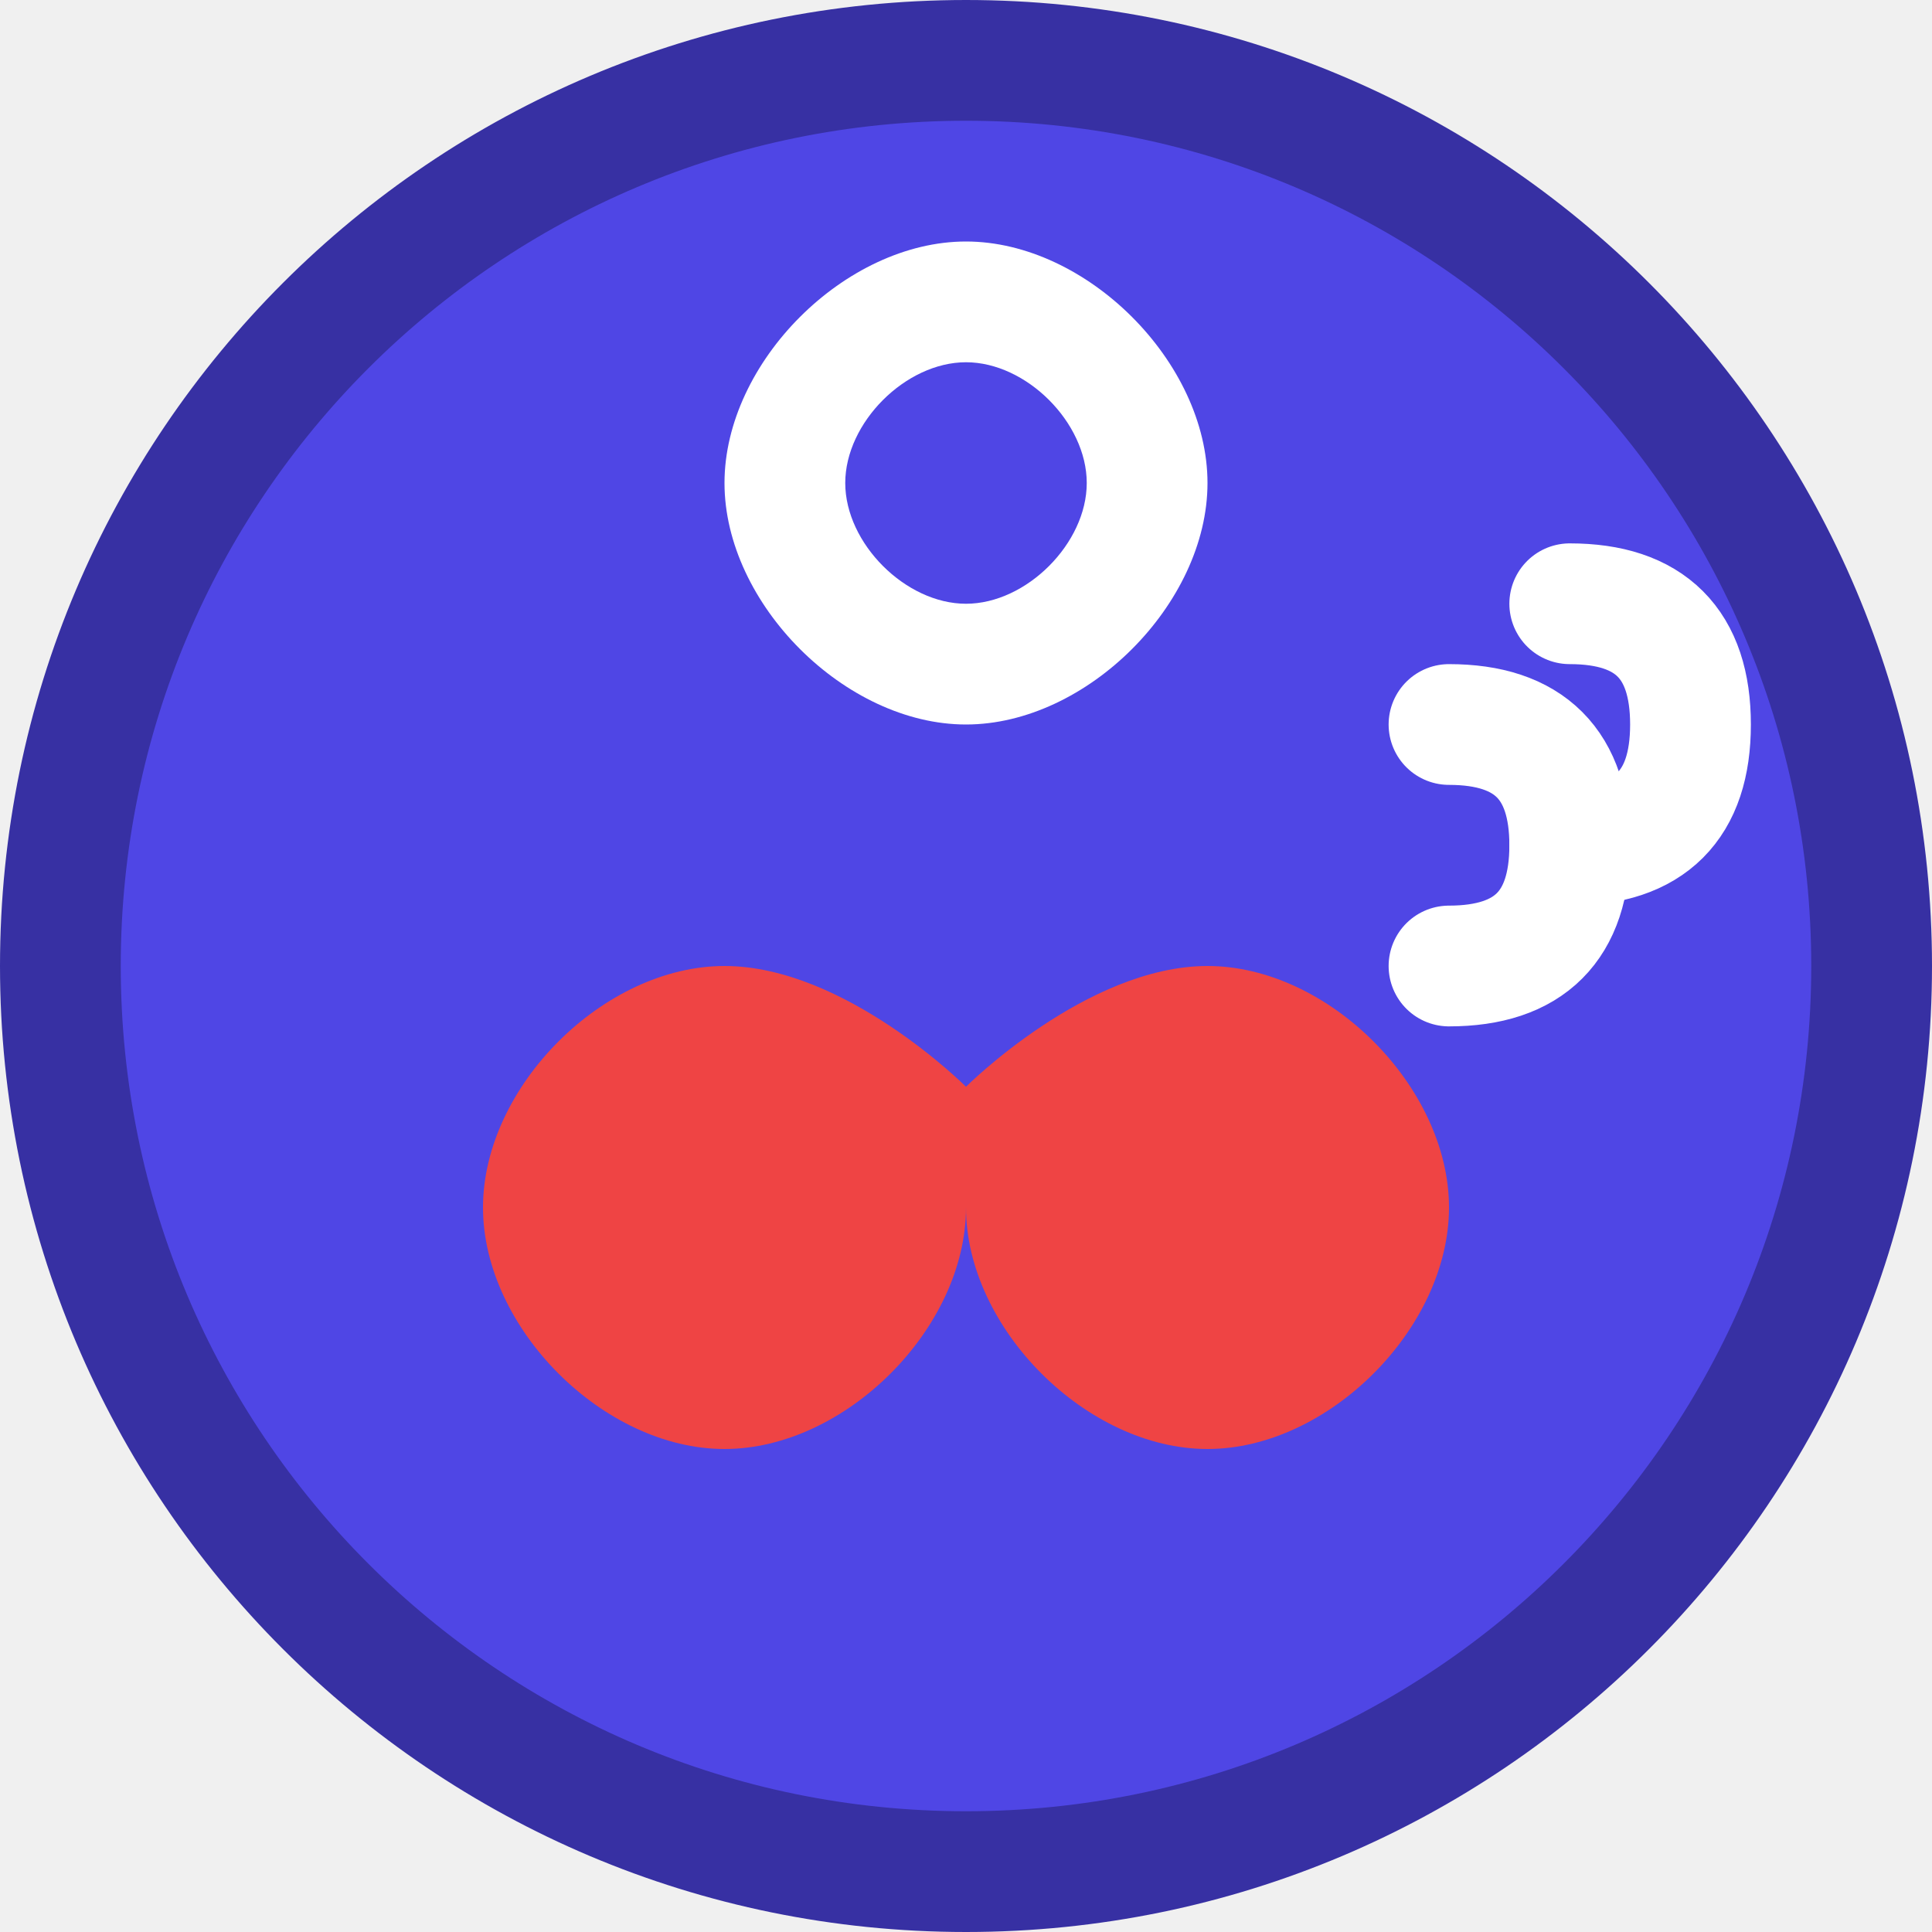
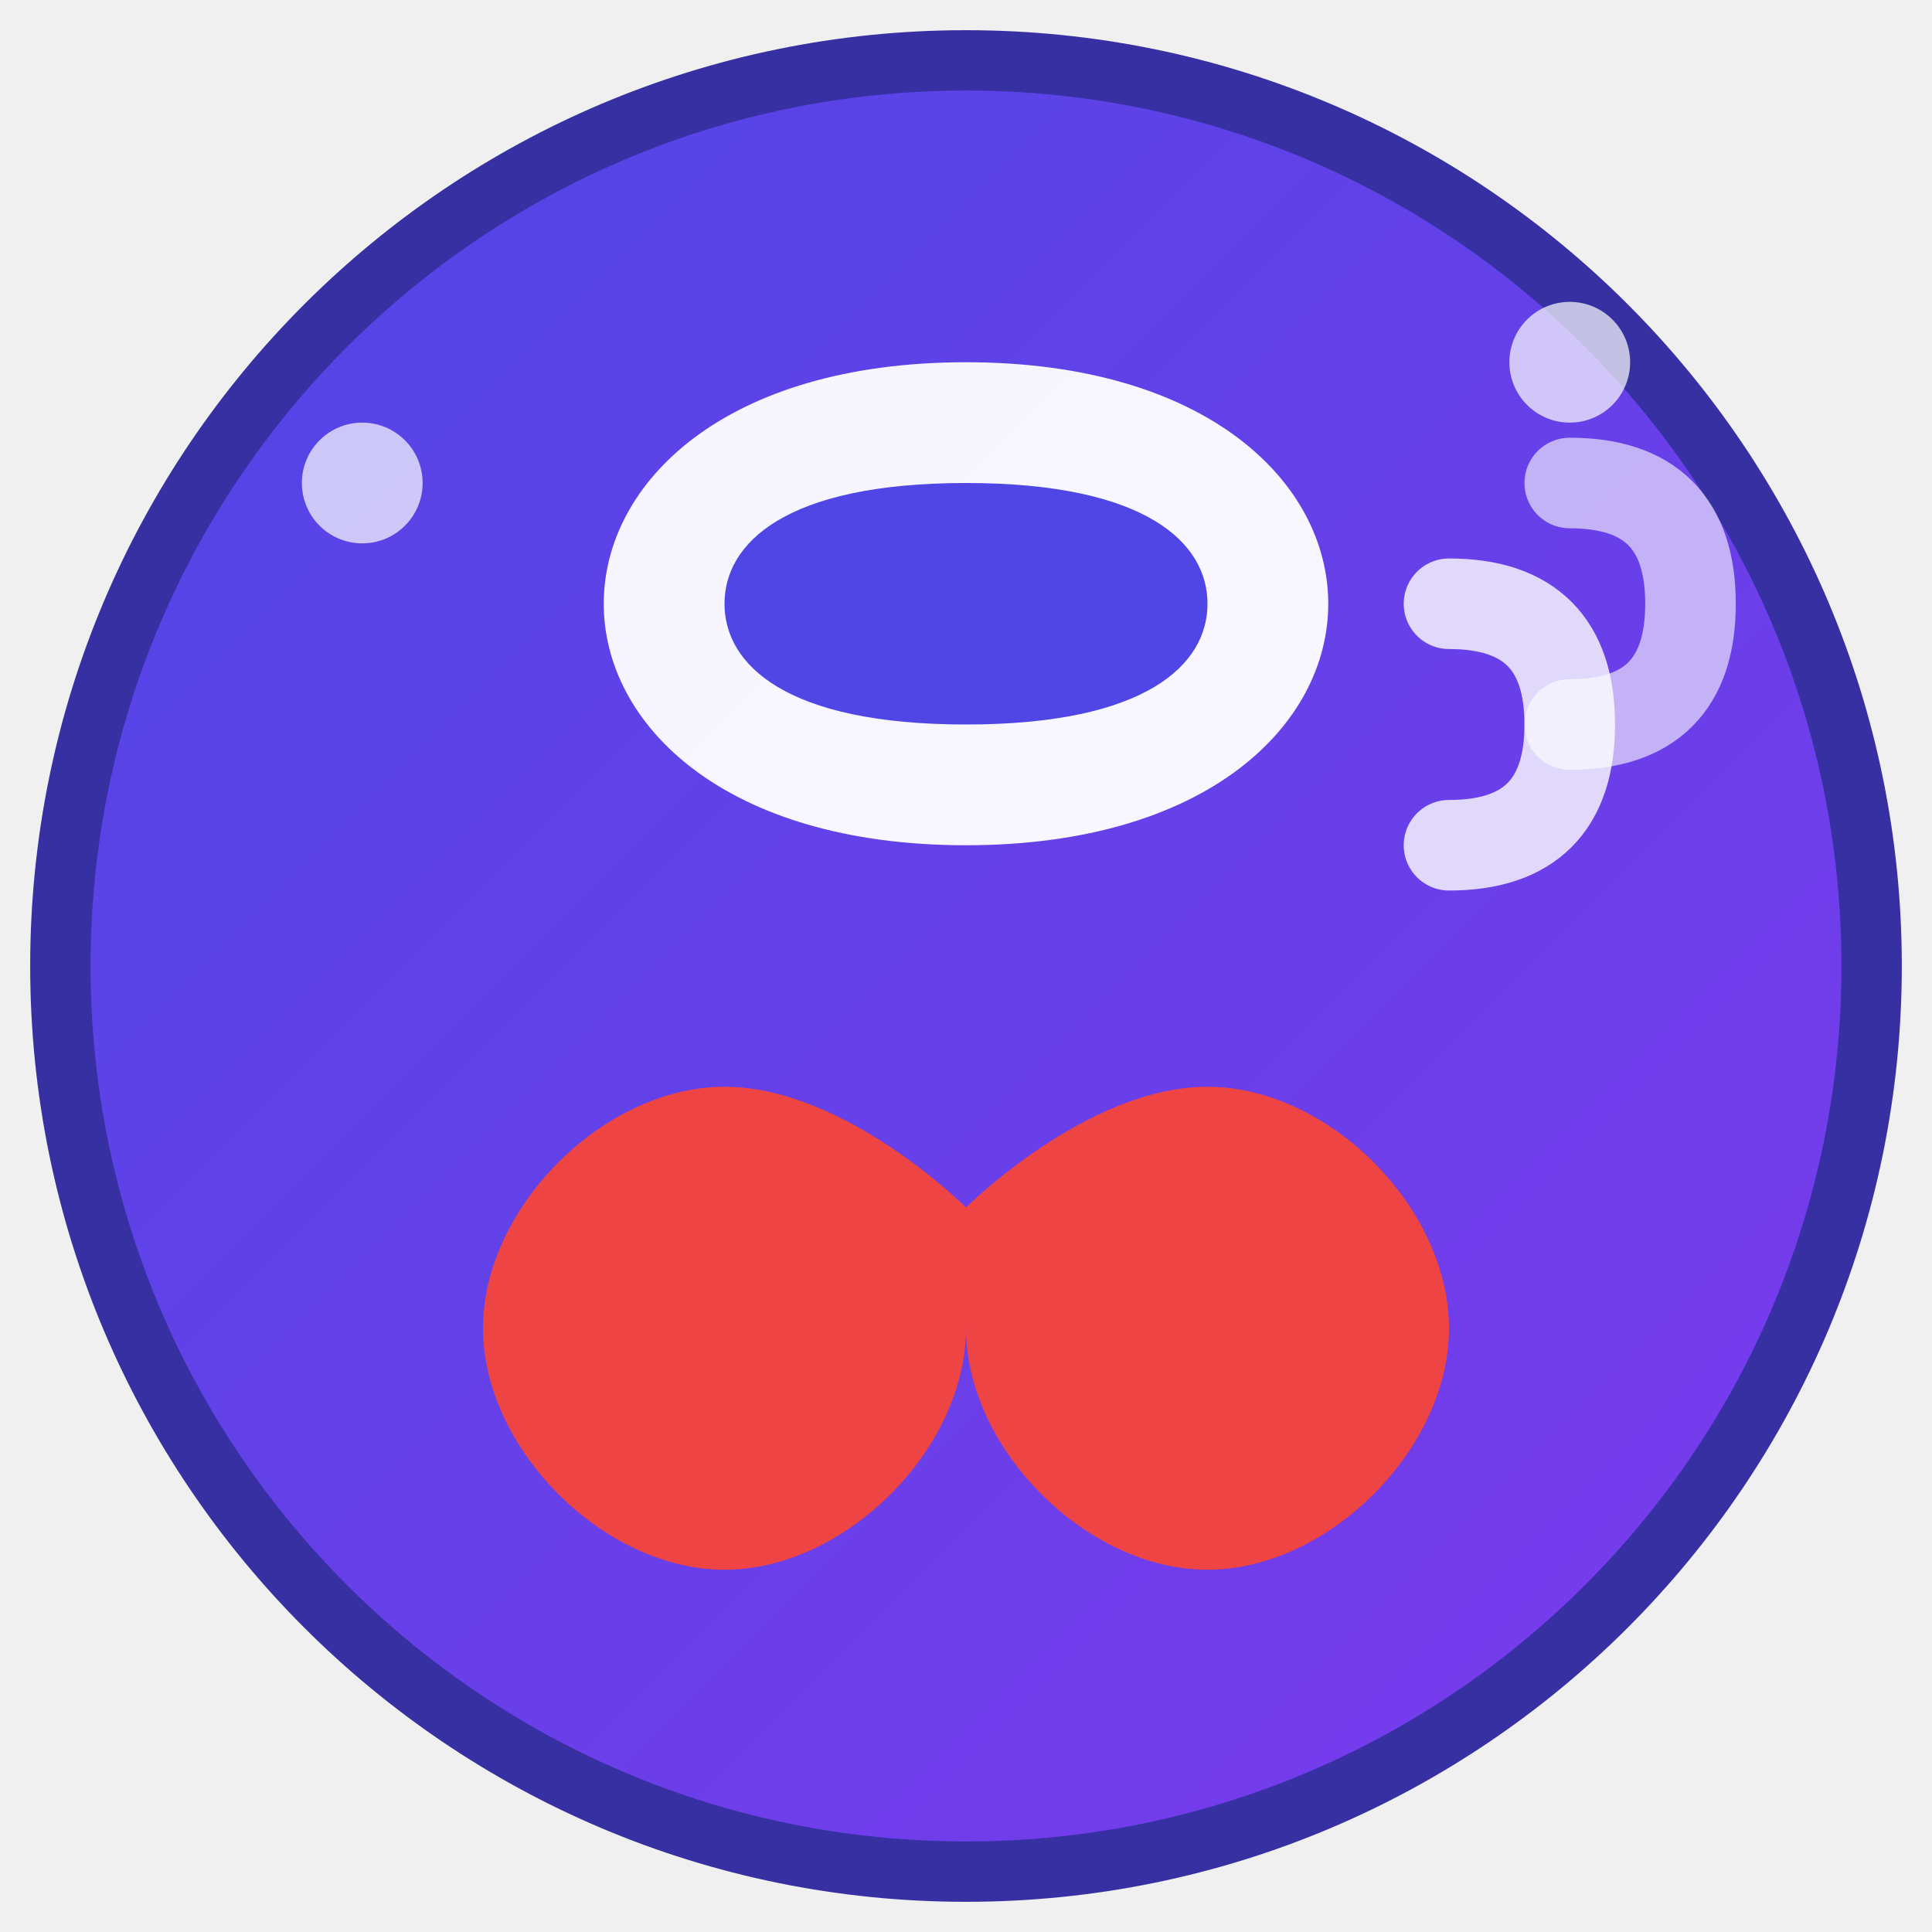
<svg xmlns="http://www.w3.org/2000/svg" viewBox="0 0 32 32" width="32" height="32">
-   <circle cx="16" cy="16" r="15" fill="#4F46E5" stroke="#3730A3" stroke-width="2" />
-   <path d="M12 8 C12 6, 14 4, 16 4 C18 4, 20 6, 20 8 C20 10, 18 12, 16 12 C14 12, 12 10, 12 8 Z" fill="white" />
-   <path d="M14 8 C14 7, 15 6, 16 6 C17 6, 18 7, 18 8 C18 9, 17 10, 16 10 C15 10, 14 9, 14 8 Z" fill="#4F46E5" />
-   <path d="M16 18 C16 18, 14 16, 12 16 C10 16, 8 18, 8 20 C8 22, 10 24, 12 24 C14 24, 16 22, 16 20 C16 22, 18 24, 20 24 C22 24, 24 22, 24 20 C24 18, 22 16, 20 16 C18 16, 16 18, 16 18 Z" fill="#EF4444" />
-   <path d="M24 12 Q26 12, 26 14 Q26 16, 24 16" stroke="white" stroke-width="2" fill="none" stroke-linecap="round" />
-   <path d="M26 10 Q28 10, 28 12 Q28 14, 26 14" stroke="white" stroke-width="2" fill="none" stroke-linecap="round" />
+   <defs>
+     <linearGradient id="bgGradient" x1="0%" y1="0%" x2="100%" y2="100%">
+       <stop offset="0%" style="stop-color:#4F46E5;stop-opacity:1" />
+       <stop offset="100%" style="stop-color:#7C3AED;stop-opacity:1" />
+     </linearGradient>
+   </defs>
+   <circle cx="16" cy="16" r="15" fill="url(#bgGradient)" stroke="#3730A3" stroke-width="1" />
+   <path d="M10 10 C10 8, 12 6, 16 6 C20 6, 22 8, 22 10 C22 12, 20 14, 16 14 C12 14, 10 12, 10 10 Z" fill="white" opacity="0.95" />
+   <path d="M12 10 C12 9, 13 8, 16 8 C19 8, 20 9, 20 10 C20 11, 19 12, 16 12 C13 12, 12 11, 12 10 Z" fill="#4F46E5" />
+   <path d="M16 20 C16 20, 14 18, 12 18 C10 18, 8 20, 8 22 C8 24, 10 26, 12 26 C14 26, 16 24, 16 22 C16 24, 18 26, 20 26 C22 26, 24 24, 24 22 C24 20, 22 18, 20 18 C18 18, 16 20, 16 20 Z" fill="#EF4444" />
+   <path d="M24 10 Q26 10, 26 12 Q26 14, 24 14" stroke="white" stroke-width="1.5" fill="none" stroke-linecap="round" opacity="0.8" />
+   <path d="M26 8 Q28 8, 28 10 Q28 12, 26 12" stroke="white" stroke-width="1.5" fill="none" stroke-linecap="round" opacity="0.6" />
+   <circle cx="6" cy="8" r="1" fill="white" opacity="0.7" />
+   <circle cx="26" cy="6" r="1" fill="white" opacity="0.7" />
</svg>
